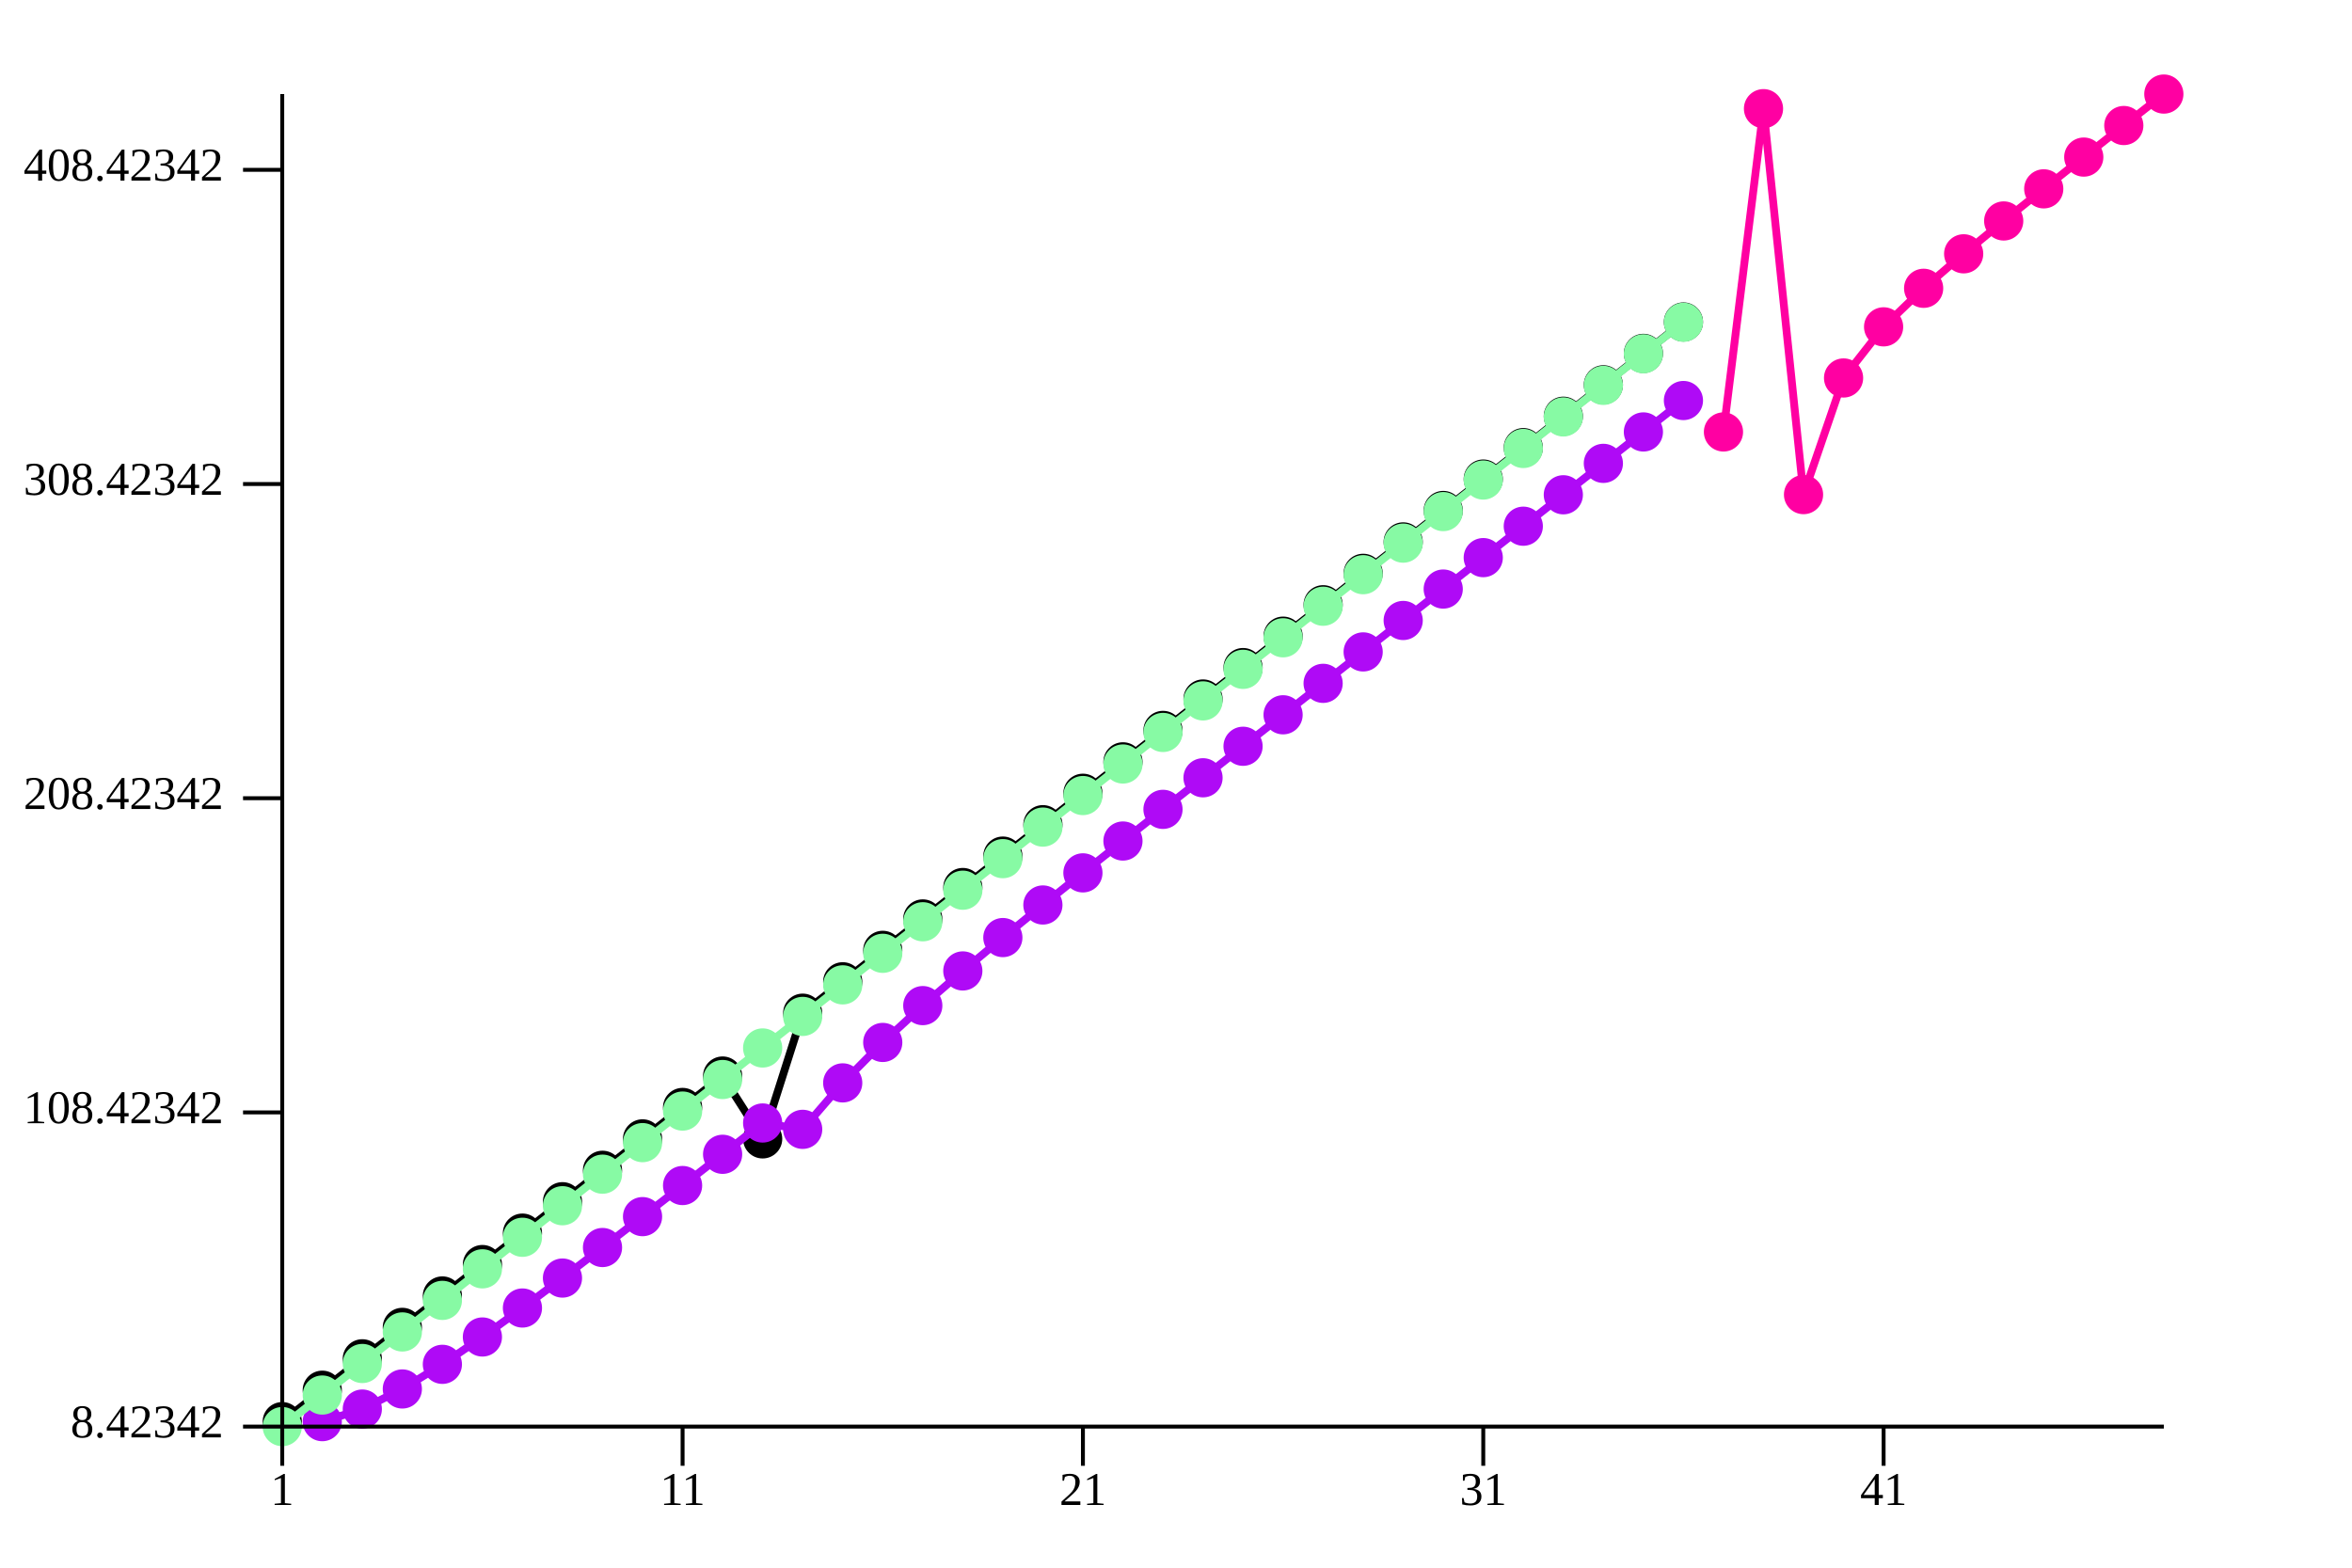
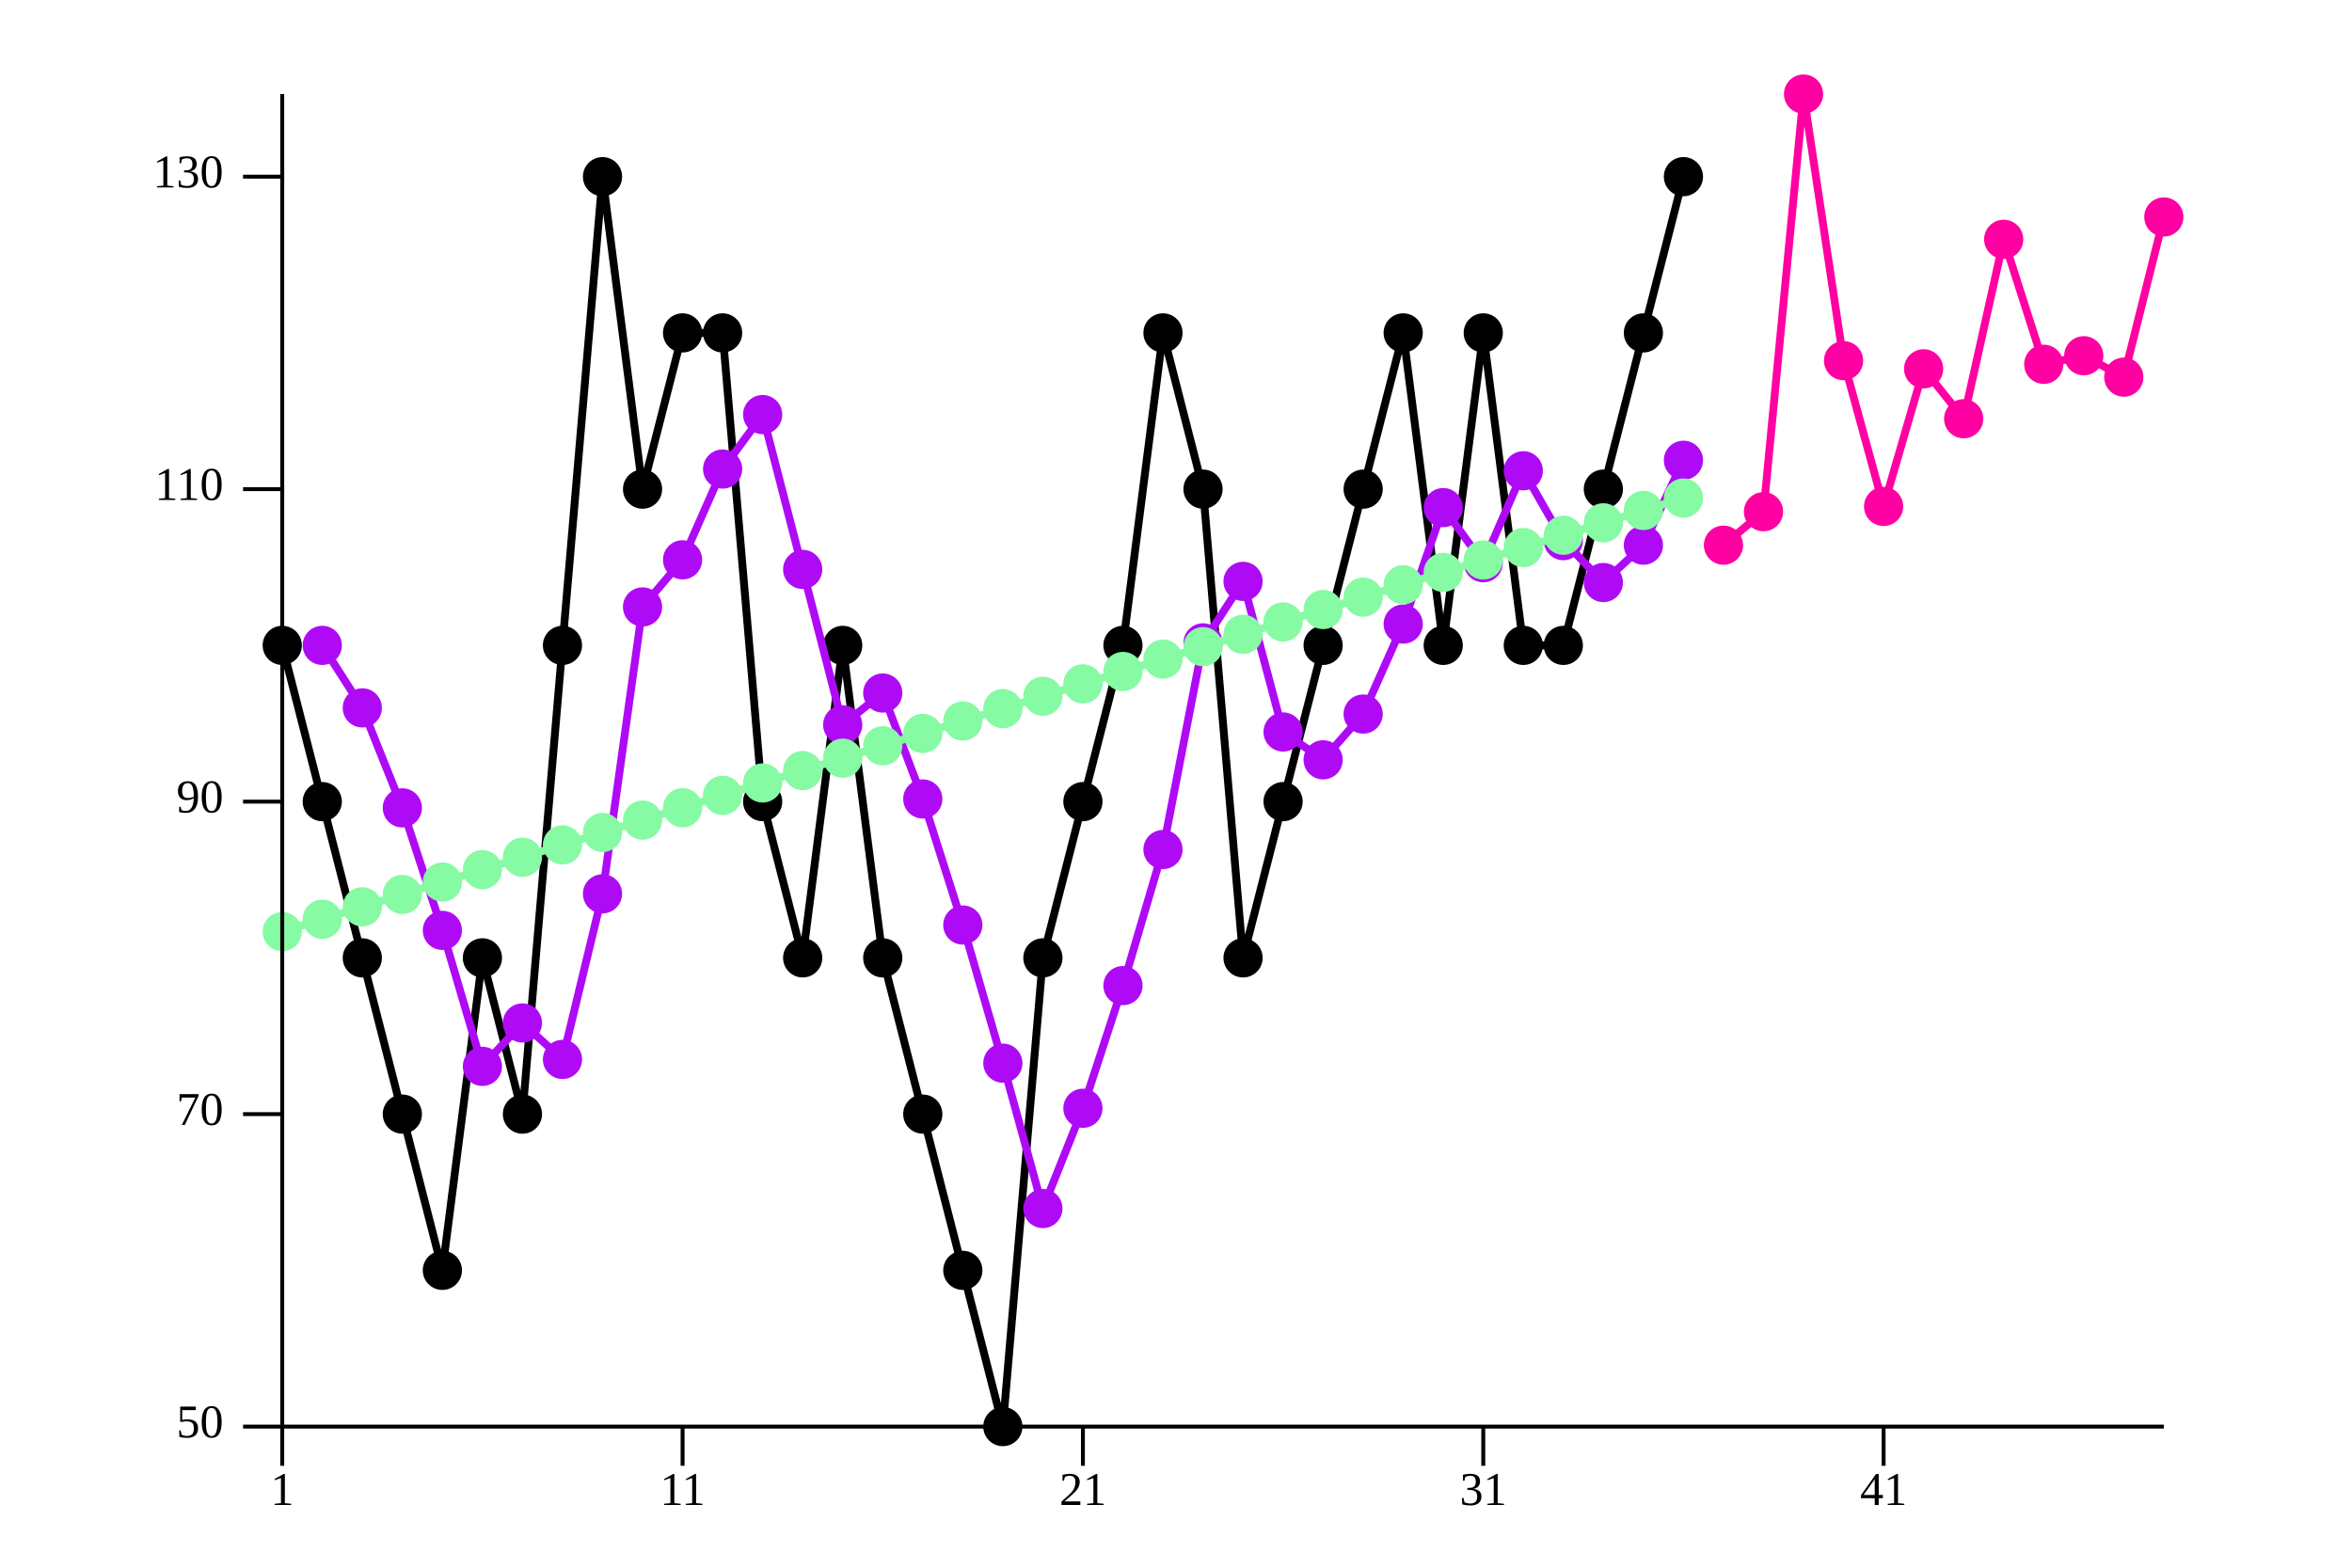
<svg xmlns="http://www.w3.org/2000/svg" viewBox="0 0 600 400">
  <g transform="translate(72, 364)">
    <g>
      <g>
-         <path d="M0,-1.264 L0,-1.264 L10.213,-9.281 L20.426,-17.297 L30.638,-25.314 L40.851,-33.33 L51.064,-41.347 L61.277,-49.364 L71.489,-57.38 L81.702,-65.397 L91.915,-73.414 L102.128,-81.43 L112.34,-89.447 L122.553,-73.414 L132.766,-105.48 L142.979,-113.497 L153.191,-121.514 L163.404,-129.53 L173.617,-137.547 L183.83,-145.564 L194.043,-153.58 L204.255,-161.597 L214.468,-169.614 L224.681,-177.63 L234.894,-185.647 L245.106,-193.664 L255.319,-201.68 L265.532,-209.697 L275.745,-217.713 L285.957,-225.73 L296.17,-233.747 L306.383,-241.763 L316.596,-249.78 L326.808,-257.797 L337.021,-265.813 L347.234,-273.83 L357.447,-281.847" fill="none" stroke="#000000" stroke-linejoin="round" stroke-width="2" />
-       </g>
-       <g>
-         <circle cx="0" cy="-1.264" fill="#000000" r="5" />
-         <circle cx="10.213" cy="-9.281" fill="#000000" r="5" />
-         <circle cx="20.426" cy="-17.297" fill="#000000" r="5" />
-         <circle cx="30.638" cy="-25.314" fill="#000000" r="5" />
-         <circle cx="40.851" cy="-33.33" fill="#000000" r="5" />
-         <circle cx="51.064" cy="-41.347" fill="#000000" r="5" />
-         <circle cx="61.277" cy="-49.364" fill="#000000" r="5" />
-         <circle cx="71.489" cy="-57.38" fill="#000000" r="5" />
-         <circle cx="81.702" cy="-65.397" fill="#000000" r="5" />
-         <circle cx="91.915" cy="-73.414" fill="#000000" r="5" />
-         <circle cx="102.128" cy="-81.43" fill="#000000" r="5" />
-         <circle cx="112.34" cy="-89.447" fill="#000000" r="5" />
-         <circle cx="122.553" cy="-73.414" fill="#000000" r="5" />
-         <circle cx="132.766" cy="-105.48" fill="#000000" r="5" />
-         <circle cx="142.979" cy="-113.497" fill="#000000" r="5" />
-         <circle cx="153.191" cy="-121.514" fill="#000000" r="5" />
-         <circle cx="163.404" cy="-129.53" fill="#000000" r="5" />
-         <circle cx="173.617" cy="-137.547" fill="#000000" r="5" />
-         <circle cx="183.83" cy="-145.564" fill="#000000" r="5" />
-         <circle cx="194.043" cy="-153.58" fill="#000000" r="5" />
-         <circle cx="204.255" cy="-161.597" fill="#000000" r="5" />
-         <circle cx="214.468" cy="-169.614" fill="#000000" r="5" />
-         <circle cx="224.681" cy="-177.63" fill="#000000" r="5" />
-         <circle cx="234.894" cy="-185.647" fill="#000000" r="5" />
-         <circle cx="245.106" cy="-193.664" fill="#000000" r="5" />
-         <circle cx="255.319" cy="-201.68" fill="#000000" r="5" />
-         <circle cx="265.532" cy="-209.697" fill="#000000" r="5" />
-         <circle cx="275.745" cy="-217.713" fill="#000000" r="5" />
-         <circle cx="285.957" cy="-225.73" fill="#000000" r="5" />
-         <circle cx="296.17" cy="-233.747" fill="#000000" r="5" />
-         <circle cx="306.383" cy="-241.763" fill="#000000" r="5" />
-         <circle cx="316.596" cy="-249.78" fill="#000000" r="5" />
-         <circle cx="326.809" cy="-257.797" fill="#000000" r="5" />
-         <circle cx="337.021" cy="-265.813" fill="#000000" r="5" />
-         <circle cx="347.234" cy="-273.83" fill="#000000" r="5" />
-         <circle cx="357.447" cy="-281.847" fill="#000000" r="5" />
-       </g>
-     </g>
-     <g>
-       <g>
-         <path d="M10.213,-1.264 L10.213,-1.264 L20.426,-4.471 L30.638,-9.601 L40.851,-15.886 L51.064,-22.864 L61.277,-30.257 L71.489,-37.9 L81.702,-45.692 L91.915,-53.574 L102.128,-61.51 L112.34,-69.478 L122.553,-77.466 L132.766,-75.845 L142.979,-87.699 L153.191,-98.018 L163.404,-107.416 L173.617,-116.262 L183.83,-124.776 L194.043,-133.091 L204.255,-141.287 L214.468,-149.411 L224.681,-157.492 L234.894,-165.547 L245.106,-173.587 L255.319,-181.618 L265.532,-189.643 L275.745,-197.664 L285.957,-205.684 L296.17,-213.702 L306.383,-221.72 L316.596,-229.737 L326.808,-237.755 L337.021,-245.771 L347.234,-253.788 L357.447,-261.805" fill="none" stroke="#af0af6" stroke-linejoin="round" stroke-width="2" />
-       </g>
-       <g>
-         <circle cx="10.213" cy="-1.264" fill="#af0af6" r="5" />
-         <circle cx="20.426" cy="-4.471" fill="#af0af6" r="5" />
-         <circle cx="30.638" cy="-9.601" fill="#af0af6" r="5" />
-         <circle cx="40.851" cy="-15.886" fill="#af0af6" r="5" />
-         <circle cx="51.064" cy="-22.864" fill="#af0af6" r="5" />
-         <circle cx="61.277" cy="-30.257" fill="#af0af6" r="5" />
-         <circle cx="71.489" cy="-37.9" fill="#af0af6" r="5" />
-         <circle cx="81.702" cy="-45.692" fill="#af0af6" r="5" />
-         <circle cx="91.915" cy="-53.574" fill="#af0af6" r="5" />
-         <circle cx="102.128" cy="-61.51" fill="#af0af6" r="5" />
-         <circle cx="112.34" cy="-69.478" fill="#af0af6" r="5" />
-         <circle cx="122.553" cy="-77.466" fill="#af0af6" r="5" />
-         <circle cx="132.766" cy="-75.845" fill="#af0af6" r="5" />
-         <circle cx="142.979" cy="-87.699" fill="#af0af6" r="5" />
-         <circle cx="153.191" cy="-98.018" fill="#af0af6" r="5" />
-         <circle cx="163.404" cy="-107.416" fill="#af0af6" r="5" />
-         <circle cx="173.617" cy="-116.262" fill="#af0af6" r="5" />
-         <circle cx="183.83" cy="-124.776" fill="#af0af6" r="5" />
-         <circle cx="194.043" cy="-133.091" fill="#af0af6" r="5" />
-         <circle cx="204.255" cy="-141.287" fill="#af0af6" r="5" />
-         <circle cx="214.468" cy="-149.411" fill="#af0af6" r="5" />
-         <circle cx="224.681" cy="-157.492" fill="#af0af6" r="5" />
-         <circle cx="234.894" cy="-165.547" fill="#af0af6" r="5" />
-         <circle cx="245.106" cy="-173.587" fill="#af0af6" r="5" />
-         <circle cx="255.319" cy="-181.618" fill="#af0af6" r="5" />
-         <circle cx="265.532" cy="-189.643" fill="#af0af6" r="5" />
-         <circle cx="275.745" cy="-197.664" fill="#af0af6" r="5" />
-         <circle cx="285.957" cy="-205.684" fill="#af0af6" r="5" />
-         <circle cx="296.17" cy="-213.702" fill="#af0af6" r="5" />
-         <circle cx="306.383" cy="-221.72" fill="#af0af6" r="5" />
-         <circle cx="316.596" cy="-229.737" fill="#af0af6" r="5" />
-         <circle cx="326.809" cy="-237.755" fill="#af0af6" r="5" />
-         <circle cx="337.021" cy="-245.771" fill="#af0af6" r="5" />
-         <circle cx="347.234" cy="-253.788" fill="#af0af6" r="5" />
-         <circle cx="357.447" cy="-261.805" fill="#af0af6" r="5" />
-       </g>
-     </g>
-     <g>
-       <g>
-         <path d="M0,0 L0,0 L10.213,-8.051 L20.426,-16.101 L30.638,-24.152 L40.851,-32.203 L51.064,-40.253 L61.277,-48.304 L71.489,-56.355 L81.702,-64.406 L91.915,-72.456 L102.128,-80.507 L112.34,-88.558 L122.553,-96.608 L132.766,-104.659 L142.979,-112.71 L153.191,-120.76 L163.404,-128.811 L173.617,-136.862 L183.83,-144.913 L194.043,-152.963 L204.255,-161.014 L214.468,-169.065 L224.681,-177.115 L234.894,-185.166 L245.106,-193.217 L255.319,-201.267 L265.532,-209.318 L275.745,-217.369 L285.957,-225.42 L296.17,-233.47 L306.383,-241.521 L316.596,-249.572 L326.808,-257.622 L337.021,-265.673 L347.234,-273.724 L357.447,-281.774" fill="none" stroke="#87faa4" stroke-linejoin="round" stroke-width="2" />
-       </g>
-       <g>
-         <circle cx="0" cy="0" fill="#87faa4" r="5" />
-         <circle cx="10.213" cy="-8.051" fill="#87faa4" r="5" />
-         <circle cx="20.426" cy="-16.101" fill="#87faa4" r="5" />
-         <circle cx="30.638" cy="-24.152" fill="#87faa4" r="5" />
-         <circle cx="40.851" cy="-32.203" fill="#87faa4" r="5" />
-         <circle cx="51.064" cy="-40.253" fill="#87faa4" r="5" />
-         <circle cx="61.277" cy="-48.304" fill="#87faa4" r="5" />
-         <circle cx="71.489" cy="-56.355" fill="#87faa4" r="5" />
-         <circle cx="81.702" cy="-64.406" fill="#87faa4" r="5" />
-         <circle cx="91.915" cy="-72.456" fill="#87faa4" r="5" />
-         <circle cx="102.128" cy="-80.507" fill="#87faa4" r="5" />
-         <circle cx="112.34" cy="-88.558" fill="#87faa4" r="5" />
-         <circle cx="122.553" cy="-96.608" fill="#87faa4" r="5" />
-         <circle cx="132.766" cy="-104.659" fill="#87faa4" r="5" />
-         <circle cx="142.979" cy="-112.71" fill="#87faa4" r="5" />
-         <circle cx="153.191" cy="-120.76" fill="#87faa4" r="5" />
-         <circle cx="163.404" cy="-128.811" fill="#87faa4" r="5" />
-         <circle cx="173.617" cy="-136.862" fill="#87faa4" r="5" />
-         <circle cx="183.83" cy="-144.913" fill="#87faa4" r="5" />
-         <circle cx="194.043" cy="-152.963" fill="#87faa4" r="5" />
-         <circle cx="204.255" cy="-161.014" fill="#87faa4" r="5" />
-         <circle cx="214.468" cy="-169.065" fill="#87faa4" r="5" />
-         <circle cx="224.681" cy="-177.115" fill="#87faa4" r="5" />
-         <circle cx="234.894" cy="-185.166" fill="#87faa4" r="5" />
-         <circle cx="245.106" cy="-193.217" fill="#87faa4" r="5" />
-         <circle cx="255.319" cy="-201.267" fill="#87faa4" r="5" />
-         <circle cx="265.532" cy="-209.318" fill="#87faa4" r="5" />
-         <circle cx="275.745" cy="-217.369" fill="#87faa4" r="5" />
-         <circle cx="285.957" cy="-225.42" fill="#87faa4" r="5" />
-         <circle cx="296.17" cy="-233.47" fill="#87faa4" r="5" />
-         <circle cx="306.383" cy="-241.521" fill="#87faa4" r="5" />
-         <circle cx="316.596" cy="-249.572" fill="#87faa4" r="5" />
-         <circle cx="326.809" cy="-257.622" fill="#87faa4" r="5" />
-         <circle cx="337.021" cy="-265.673" fill="#87faa4" r="5" />
-         <circle cx="347.234" cy="-273.724" fill="#87faa4" r="5" />
-         <circle cx="357.447" cy="-281.774" fill="#87faa4" r="5" />
-       </g>
-     </g>
-     <g>
-       <g>
-         <path d="M367.66,-253.788 L367.66,-253.788 L377.872,-336.272 L388.085,-237.802 L398.298,-267.56 L408.511,-280.604 L418.723,-290.441 L428.936,-299.239 L439.149,-307.622 L449.362,-315.817 L459.574,-323.92 L469.787,-331.973 L480,-340" fill="none" stroke="#ff00a2" stroke-linejoin="round" stroke-width="2" />
-       </g>
-       <g>
-         <circle cx="367.66" cy="-253.788" fill="#ff00a2" r="5" />
-         <circle cx="377.872" cy="-336.272" fill="#ff00a2" r="5" />
-         <circle cx="388.085" cy="-237.802" fill="#ff00a2" r="5" />
-         <circle cx="398.298" cy="-267.56" fill="#ff00a2" r="5" />
-         <circle cx="408.511" cy="-280.604" fill="#ff00a2" r="5" />
-         <circle cx="418.723" cy="-290.441" fill="#ff00a2" r="5" />
-         <circle cx="428.936" cy="-299.239" fill="#ff00a2" r="5" />
-         <circle cx="439.149" cy="-307.622" fill="#ff00a2" r="5" />
-         <circle cx="449.362" cy="-315.817" fill="#ff00a2" r="5" />
-         <circle cx="459.574" cy="-323.92" fill="#ff00a2" r="5" />
-         <circle cx="469.787" cy="-331.973" fill="#ff00a2" r="5" />
-         <circle cx="480" cy="-340" fill="#ff00a2" r="5" />
+         <path d="M0,-199.328 L0,-199.328 L10.213,-159.463 L20.426,-119.597 L30.638,-79.731 L40.851,-39.866 L51.064,-119.597 L61.277,-79.731 L71.489,-199.328 L81.702,-318.925 L91.915,-239.194 L102.128,-279.06 L112.34,-279.06 L122.553,-159.463 L132.766,-119.597 L142.979,-199.328 L153.191,-119.597 L163.404,-79.731 L173.617,-39.866 L183.83,0 L194.043,-119.597 L204.255,-159.463 L214.468,-199.328 L224.681,-279.06 L234.894,-239.194 L245.106,-119.597 L255.319,-159.463 L265.532,-199.328 L275.745,-239.194 L285.957,-279.06 L296.17,-199.328 L306.383,-279.06 L316.596,-199.328 L326.808,-199.328 L337.021,-239.194 L347.234,-279.06 L357.447,-318.925" fill="none" stroke="#000000" stroke-linejoin="round" stroke-width="2" />
+       </g>
+       <g>
+         <circle cx="0" cy="-199.328" fill="#000000" r="5" />
+         <circle cx="10.213" cy="-159.463" fill="#000000" r="5" />
+         <circle cx="20.426" cy="-119.597" fill="#000000" r="5" />
+         <circle cx="30.638" cy="-79.731" fill="#000000" r="5" />
+         <circle cx="40.851" cy="-39.866" fill="#000000" r="5" />
+         <circle cx="51.064" cy="-119.597" fill="#000000" r="5" />
+         <circle cx="61.277" cy="-79.731" fill="#000000" r="5" />
+         <circle cx="71.489" cy="-199.328" fill="#000000" r="5" />
+         <circle cx="81.702" cy="-318.925" fill="#000000" r="5" />
+         <circle cx="91.915" cy="-239.194" fill="#000000" r="5" />
+         <circle cx="102.128" cy="-279.06" fill="#000000" r="5" />
+         <circle cx="112.34" cy="-279.06" fill="#000000" r="5" />
+         <circle cx="122.553" cy="-159.463" fill="#000000" r="5" />
+         <circle cx="132.766" cy="-119.597" fill="#000000" r="5" />
+         <circle cx="142.979" cy="-199.328" fill="#000000" r="5" />
+         <circle cx="153.191" cy="-119.597" fill="#000000" r="5" />
+         <circle cx="163.404" cy="-79.731" fill="#000000" r="5" />
+         <circle cx="173.617" cy="-39.866" fill="#000000" r="5" />
+         <circle cx="183.83" cy="0" fill="#000000" r="5" />
+         <circle cx="194.043" cy="-119.597" fill="#000000" r="5" />
+         <circle cx="204.255" cy="-159.463" fill="#000000" r="5" />
+         <circle cx="214.468" cy="-199.328" fill="#000000" r="5" />
+         <circle cx="224.681" cy="-279.06" fill="#000000" r="5" />
+         <circle cx="234.894" cy="-239.194" fill="#000000" r="5" />
+         <circle cx="245.106" cy="-119.597" fill="#000000" r="5" />
+         <circle cx="255.319" cy="-159.463" fill="#000000" r="5" />
+         <circle cx="265.532" cy="-199.328" fill="#000000" r="5" />
+         <circle cx="275.745" cy="-239.194" fill="#000000" r="5" />
+         <circle cx="285.957" cy="-279.06" fill="#000000" r="5" />
+         <circle cx="296.17" cy="-199.328" fill="#000000" r="5" />
+         <circle cx="306.383" cy="-279.06" fill="#000000" r="5" />
+         <circle cx="316.596" cy="-199.328" fill="#000000" r="5" />
+         <circle cx="326.809" cy="-199.328" fill="#000000" r="5" />
+         <circle cx="337.021" cy="-239.194" fill="#000000" r="5" />
+         <circle cx="347.234" cy="-279.06" fill="#000000" r="5" />
+         <circle cx="357.447" cy="-318.925" fill="#000000" r="5" />
+       </g>
+     </g>
+     <g>
+       <g>
+         <path d="M10.213,-199.328 L10.213,-199.328 L20.426,-183.382 L30.638,-157.868 L40.851,-126.613 L51.064,-91.914 L61.277,-102.987 L71.489,-93.685 L81.702,-135.942 L91.915,-209.136 L102.128,-221.159 L112.34,-244.319 L122.553,-258.215 L132.766,-218.714 L142.979,-179.067 L153.191,-187.172 L163.404,-160.142 L173.617,-127.978 L183.83,-92.733 L194.043,-55.64 L204.255,-81.223 L214.468,-112.519 L224.681,-147.243 L234.894,-199.969 L245.106,-215.659 L255.319,-177.234 L265.532,-170.126 L275.745,-181.807 L285.957,-204.762 L296.17,-234.481 L306.383,-220.42 L316.596,-243.876 L326.808,-226.057 L337.021,-215.365 L347.234,-224.897 L357.447,-246.562" fill="none" stroke="#af0af6" stroke-linejoin="round" stroke-width="2" />
+       </g>
+       <g>
+         <circle cx="10.213" cy="-199.328" fill="#af0af6" r="5" />
+         <circle cx="20.426" cy="-183.382" fill="#af0af6" r="5" />
+         <circle cx="30.638" cy="-157.868" fill="#af0af6" r="5" />
+         <circle cx="40.851" cy="-126.613" fill="#af0af6" r="5" />
+         <circle cx="51.064" cy="-91.914" fill="#af0af6" r="5" />
+         <circle cx="61.277" cy="-102.987" fill="#af0af6" r="5" />
+         <circle cx="71.489" cy="-93.685" fill="#af0af6" r="5" />
+         <circle cx="81.702" cy="-135.942" fill="#af0af6" r="5" />
+         <circle cx="91.915" cy="-209.136" fill="#af0af6" r="5" />
+         <circle cx="102.128" cy="-221.159" fill="#af0af6" r="5" />
+         <circle cx="112.34" cy="-244.319" fill="#af0af6" r="5" />
+         <circle cx="122.553" cy="-258.215" fill="#af0af6" r="5" />
+         <circle cx="132.766" cy="-218.714" fill="#af0af6" r="5" />
+         <circle cx="142.979" cy="-179.067" fill="#af0af6" r="5" />
+         <circle cx="153.191" cy="-187.172" fill="#af0af6" r="5" />
+         <circle cx="163.404" cy="-160.142" fill="#af0af6" r="5" />
+         <circle cx="173.617" cy="-127.978" fill="#af0af6" r="5" />
+         <circle cx="183.83" cy="-92.733" fill="#af0af6" r="5" />
+         <circle cx="194.043" cy="-55.64" fill="#af0af6" r="5" />
+         <circle cx="204.255" cy="-81.223" fill="#af0af6" r="5" />
+         <circle cx="214.468" cy="-112.519" fill="#af0af6" r="5" />
+         <circle cx="224.681" cy="-147.243" fill="#af0af6" r="5" />
+         <circle cx="234.894" cy="-199.969" fill="#af0af6" r="5" />
+         <circle cx="245.106" cy="-215.659" fill="#af0af6" r="5" />
+         <circle cx="255.319" cy="-177.234" fill="#af0af6" r="5" />
+         <circle cx="265.532" cy="-170.126" fill="#af0af6" r="5" />
+         <circle cx="275.745" cy="-181.807" fill="#af0af6" r="5" />
+         <circle cx="285.957" cy="-204.762" fill="#af0af6" r="5" />
+         <circle cx="296.17" cy="-234.481" fill="#af0af6" r="5" />
+         <circle cx="306.383" cy="-220.42" fill="#af0af6" r="5" />
+         <circle cx="316.596" cy="-243.876" fill="#af0af6" r="5" />
+         <circle cx="326.809" cy="-226.057" fill="#af0af6" r="5" />
+         <circle cx="337.021" cy="-215.365" fill="#af0af6" r="5" />
+         <circle cx="347.234" cy="-224.897" fill="#af0af6" r="5" />
+         <circle cx="357.447" cy="-246.562" fill="#af0af6" r="5" />
+       </g>
+     </g>
+     <g>
+       <g>
+         <path d="M0,-126.301 L0,-126.301 L10.213,-129.462 L20.426,-132.622 L30.638,-135.783 L40.851,-138.943 L51.064,-142.104 L61.277,-145.264 L71.489,-148.425 L81.702,-151.585 L91.915,-154.746 L102.128,-157.906 L112.34,-161.067 L122.553,-164.227 L132.766,-167.388 L142.979,-170.548 L153.191,-173.709 L163.404,-176.869 L173.617,-180.03 L183.83,-183.191 L194.043,-186.351 L204.255,-189.512 L214.468,-192.672 L224.681,-195.833 L234.894,-198.993 L245.106,-202.154 L255.319,-205.314 L265.532,-208.475 L275.745,-211.635 L285.957,-214.796 L296.17,-217.956 L306.383,-221.117 L316.596,-224.277 L326.808,-227.438 L337.021,-230.598 L347.234,-233.759 L357.447,-236.919" fill="none" stroke="#87faa4" stroke-linejoin="round" stroke-width="2" />
+       </g>
+       <g>
+         <circle cx="0" cy="-126.301" fill="#87faa4" r="5" />
+         <circle cx="10.213" cy="-129.462" fill="#87faa4" r="5" />
+         <circle cx="20.426" cy="-132.622" fill="#87faa4" r="5" />
+         <circle cx="30.638" cy="-135.783" fill="#87faa4" r="5" />
+         <circle cx="40.851" cy="-138.943" fill="#87faa4" r="5" />
+         <circle cx="51.064" cy="-142.104" fill="#87faa4" r="5" />
+         <circle cx="61.277" cy="-145.264" fill="#87faa4" r="5" />
+         <circle cx="71.489" cy="-148.425" fill="#87faa4" r="5" />
+         <circle cx="81.702" cy="-151.585" fill="#87faa4" r="5" />
+         <circle cx="91.915" cy="-154.746" fill="#87faa4" r="5" />
+         <circle cx="102.128" cy="-157.906" fill="#87faa4" r="5" />
+         <circle cx="112.34" cy="-161.067" fill="#87faa4" r="5" />
+         <circle cx="122.553" cy="-164.227" fill="#87faa4" r="5" />
+         <circle cx="132.766" cy="-167.388" fill="#87faa4" r="5" />
+         <circle cx="142.979" cy="-170.548" fill="#87faa4" r="5" />
+         <circle cx="153.191" cy="-173.709" fill="#87faa4" r="5" />
+         <circle cx="163.404" cy="-176.869" fill="#87faa4" r="5" />
+         <circle cx="173.617" cy="-180.03" fill="#87faa4" r="5" />
+         <circle cx="183.83" cy="-183.191" fill="#87faa4" r="5" />
+         <circle cx="194.043" cy="-186.351" fill="#87faa4" r="5" />
+         <circle cx="204.255" cy="-189.512" fill="#87faa4" r="5" />
+         <circle cx="214.468" cy="-192.672" fill="#87faa4" r="5" />
+         <circle cx="224.681" cy="-195.833" fill="#87faa4" r="5" />
+         <circle cx="234.894" cy="-198.993" fill="#87faa4" r="5" />
+         <circle cx="245.106" cy="-202.154" fill="#87faa4" r="5" />
+         <circle cx="255.319" cy="-205.314" fill="#87faa4" r="5" />
+         <circle cx="265.532" cy="-208.475" fill="#87faa4" r="5" />
+         <circle cx="275.745" cy="-211.635" fill="#87faa4" r="5" />
+         <circle cx="285.957" cy="-214.796" fill="#87faa4" r="5" />
+         <circle cx="296.17" cy="-217.956" fill="#87faa4" r="5" />
+         <circle cx="306.383" cy="-221.117" fill="#87faa4" r="5" />
+         <circle cx="316.596" cy="-224.277" fill="#87faa4" r="5" />
+         <circle cx="326.809" cy="-227.438" fill="#87faa4" r="5" />
+         <circle cx="337.021" cy="-230.598" fill="#87faa4" r="5" />
+         <circle cx="347.234" cy="-233.759" fill="#87faa4" r="5" />
+         <circle cx="357.447" cy="-236.919" fill="#87faa4" r="5" />
+       </g>
+     </g>
+     <g>
+       <g>
+         <path d="M367.66,-224.897 L367.66,-224.897 L377.872,-233.442 L388.085,-340 L398.298,-271.975 L408.511,-234.782 L418.723,-269.896 L428.936,-257.155 L439.149,-302.938 L449.362,-271.048 L459.574,-273.231 L469.787,-267.769 L480,-308.64" fill="none" stroke="#ff00a2" stroke-linejoin="round" stroke-width="2" />
+       </g>
+       <g>
+         <circle cx="367.66" cy="-224.897" fill="#ff00a2" r="5" />
+         <circle cx="377.872" cy="-233.442" fill="#ff00a2" r="5" />
+         <circle cx="388.085" cy="-340" fill="#ff00a2" r="5" />
+         <circle cx="398.298" cy="-271.975" fill="#ff00a2" r="5" />
+         <circle cx="408.511" cy="-234.782" fill="#ff00a2" r="5" />
+         <circle cx="418.723" cy="-269.896" fill="#ff00a2" r="5" />
+         <circle cx="428.936" cy="-257.155" fill="#ff00a2" r="5" />
+         <circle cx="439.149" cy="-302.938" fill="#ff00a2" r="5" />
+         <circle cx="449.362" cy="-271.048" fill="#ff00a2" r="5" />
+         <circle cx="459.574" cy="-273.231" fill="#ff00a2" r="5" />
+         <circle cx="469.787" cy="-267.769" fill="#ff00a2" r="5" />
+         <circle cx="480" cy="-308.64" fill="#ff00a2" r="5" />
      </g>
    </g>
    <g>
      <g>
        <line stroke="black" stroke-width="1" x1="0" x2="0" y1="0" y2="10" />
        <line stroke="black" stroke-width="1" x1="102.128" x2="102.128" y1="0" y2="10" />
        <line stroke="black" stroke-width="1" x1="204.255" x2="204.255" y1="0" y2="10" />
        <line stroke="black" stroke-width="1" x1="306.383" x2="306.383" y1="0" y2="10" />
        <line stroke="black" stroke-width="1" x1="408.511" x2="408.511" y1="0" y2="10" />
      </g>
      <line stroke="black" stroke-width="1" x1="0" x2="480" y1="0" y2="0" />
      <g>
        <text font-size="12" text-anchor="middle" x="0" y="20">
1
</text>
        <text font-size="12" text-anchor="middle" x="102.128" y="20">
11
</text>
        <text font-size="12" text-anchor="middle" x="204.255" y="20">
21
</text>
        <text font-size="12" text-anchor="middle" x="306.383" y="20">
31
</text>
        <text font-size="12" text-anchor="middle" x="408.511" y="20">
41
</text>
      </g>
      <text font-size="12" text-anchor="middle" x="240" y="30">

</text>
    </g>
    <g>
      <g>
        <line stroke="black" stroke-width="1" x1="0" x2="-10" y1="0" y2="0" />
-         <line stroke="black" stroke-width="1" x1="0" x2="-10" y1="-80.167" y2="-80.167" />
-         <line stroke="black" stroke-width="1" x1="0" x2="-10" y1="-160.333" y2="-160.333" />
-         <line stroke="black" stroke-width="1" x1="0" x2="-10" y1="-240.5" y2="-240.5" />
-         <line stroke="black" stroke-width="1" x1="0" x2="-10" y1="-320.666" y2="-320.666" />
+         <line stroke="black" stroke-width="1" x1="0" x2="-10" y1="-79.731" y2="-79.731" />
+         <line stroke="black" stroke-width="1" x1="0" x2="-10" y1="-159.463" y2="-159.463" />
+         <line stroke="black" stroke-width="1" x1="0" x2="-10" y1="-239.194" y2="-239.194" />
+         <line stroke="black" stroke-width="1" x1="0" x2="-10" y1="-318.925" y2="-318.925" />
      </g>
      <line stroke="black" stroke-width="1" x1="0" x2="0" y1="0" y2="-340" />
      <g>
        <text dominant-baseline="middle" font-size="12" text-anchor="end" x="-15" y="0">
- 8.42342
- </text>
-         <text dominant-baseline="middle" font-size="12" text-anchor="end" x="-15" y="-80.167">
- 108.42342
- </text>
-         <text dominant-baseline="middle" font-size="12" text-anchor="end" x="-15" y="-160.333">
- 208.42342
- </text>
-         <text dominant-baseline="middle" font-size="12" text-anchor="end" x="-15" y="-240.5">
- 308.42342
- </text>
-         <text dominant-baseline="middle" font-size="12" text-anchor="end" x="-15" y="-320.666">
- 408.42342
- </text>
-       </g>
-       <text font-size="12" text-anchor="middle" transform="rotate(-90 -108 -170)" x="-108" y="-182">
+ 50
+ </text>
+         <text dominant-baseline="middle" font-size="12" text-anchor="end" x="-15" y="-79.731">
+ 70
+ </text>
+         <text dominant-baseline="middle" font-size="12" text-anchor="end" x="-15" y="-159.463">
+ 90
+ </text>
+         <text dominant-baseline="middle" font-size="12" text-anchor="end" x="-15" y="-239.194">
+ 110
+ </text>
+         <text dominant-baseline="middle" font-size="12" text-anchor="end" x="-15" y="-318.925">
+ 130
+ </text>
+       </g>
+       <text font-size="12" text-anchor="middle" transform="rotate(-90 -36 -170)" x="-36" y="-182">

</text>
    </g>
  </g>
</svg>
